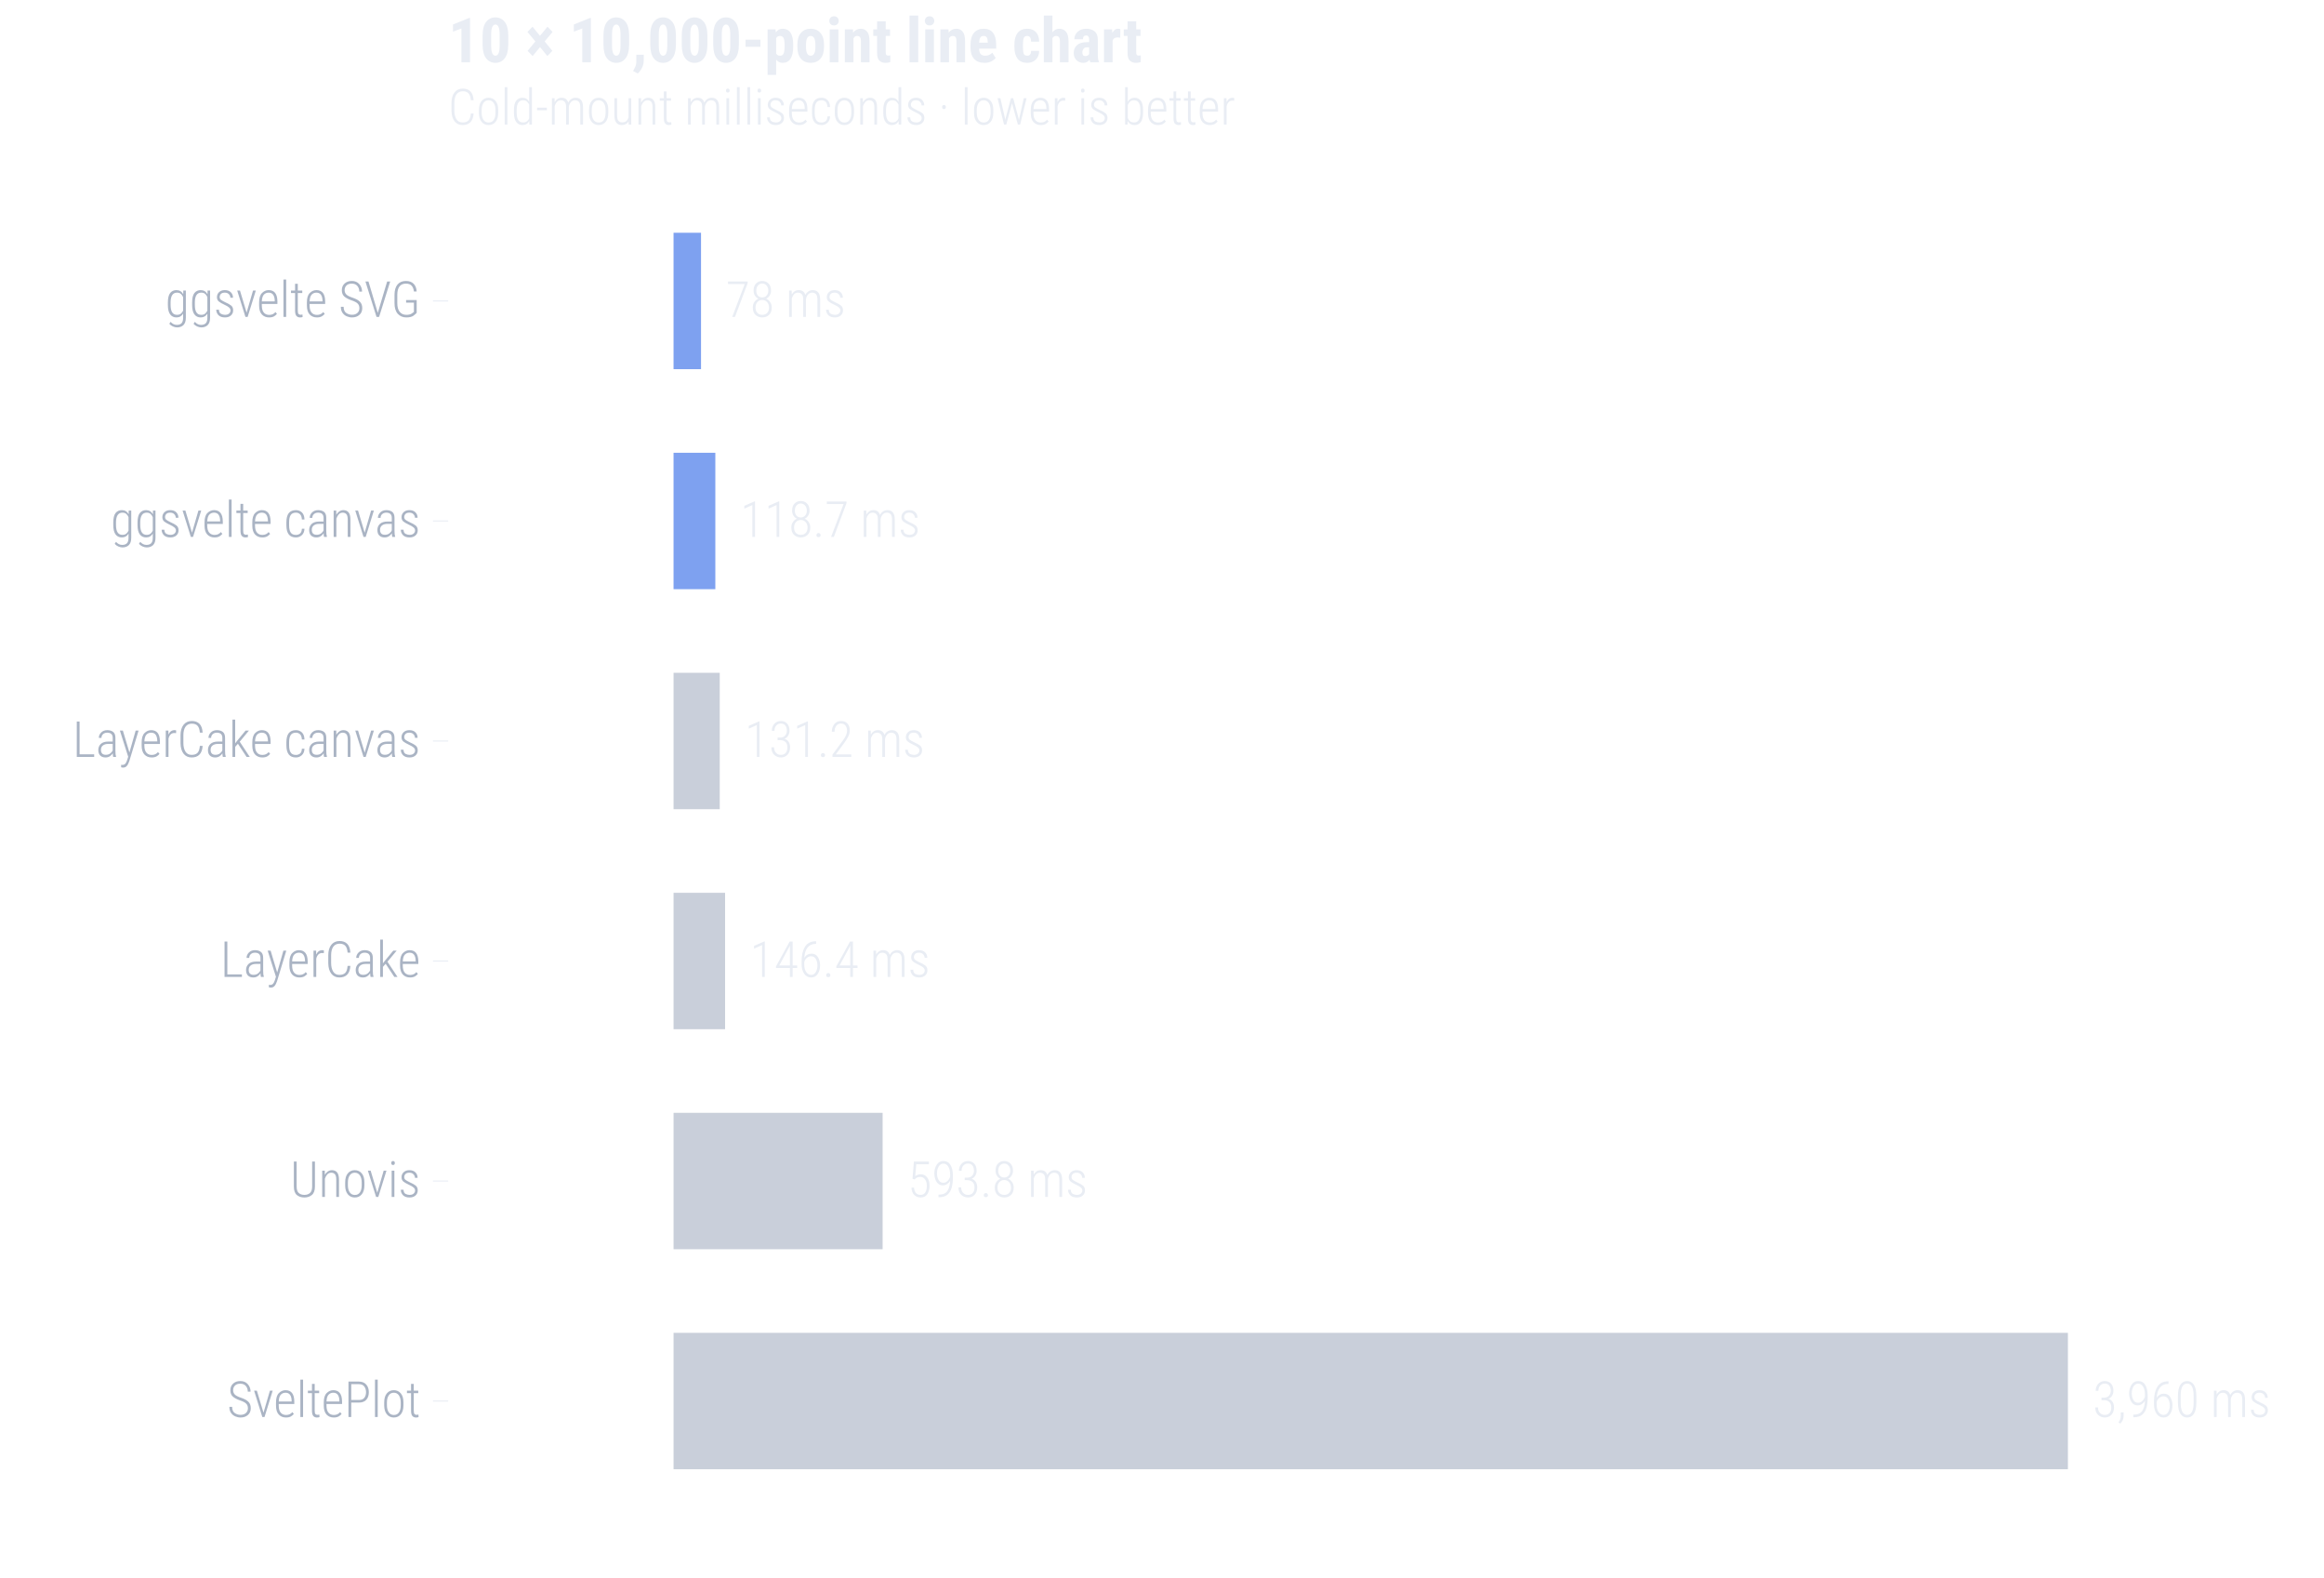
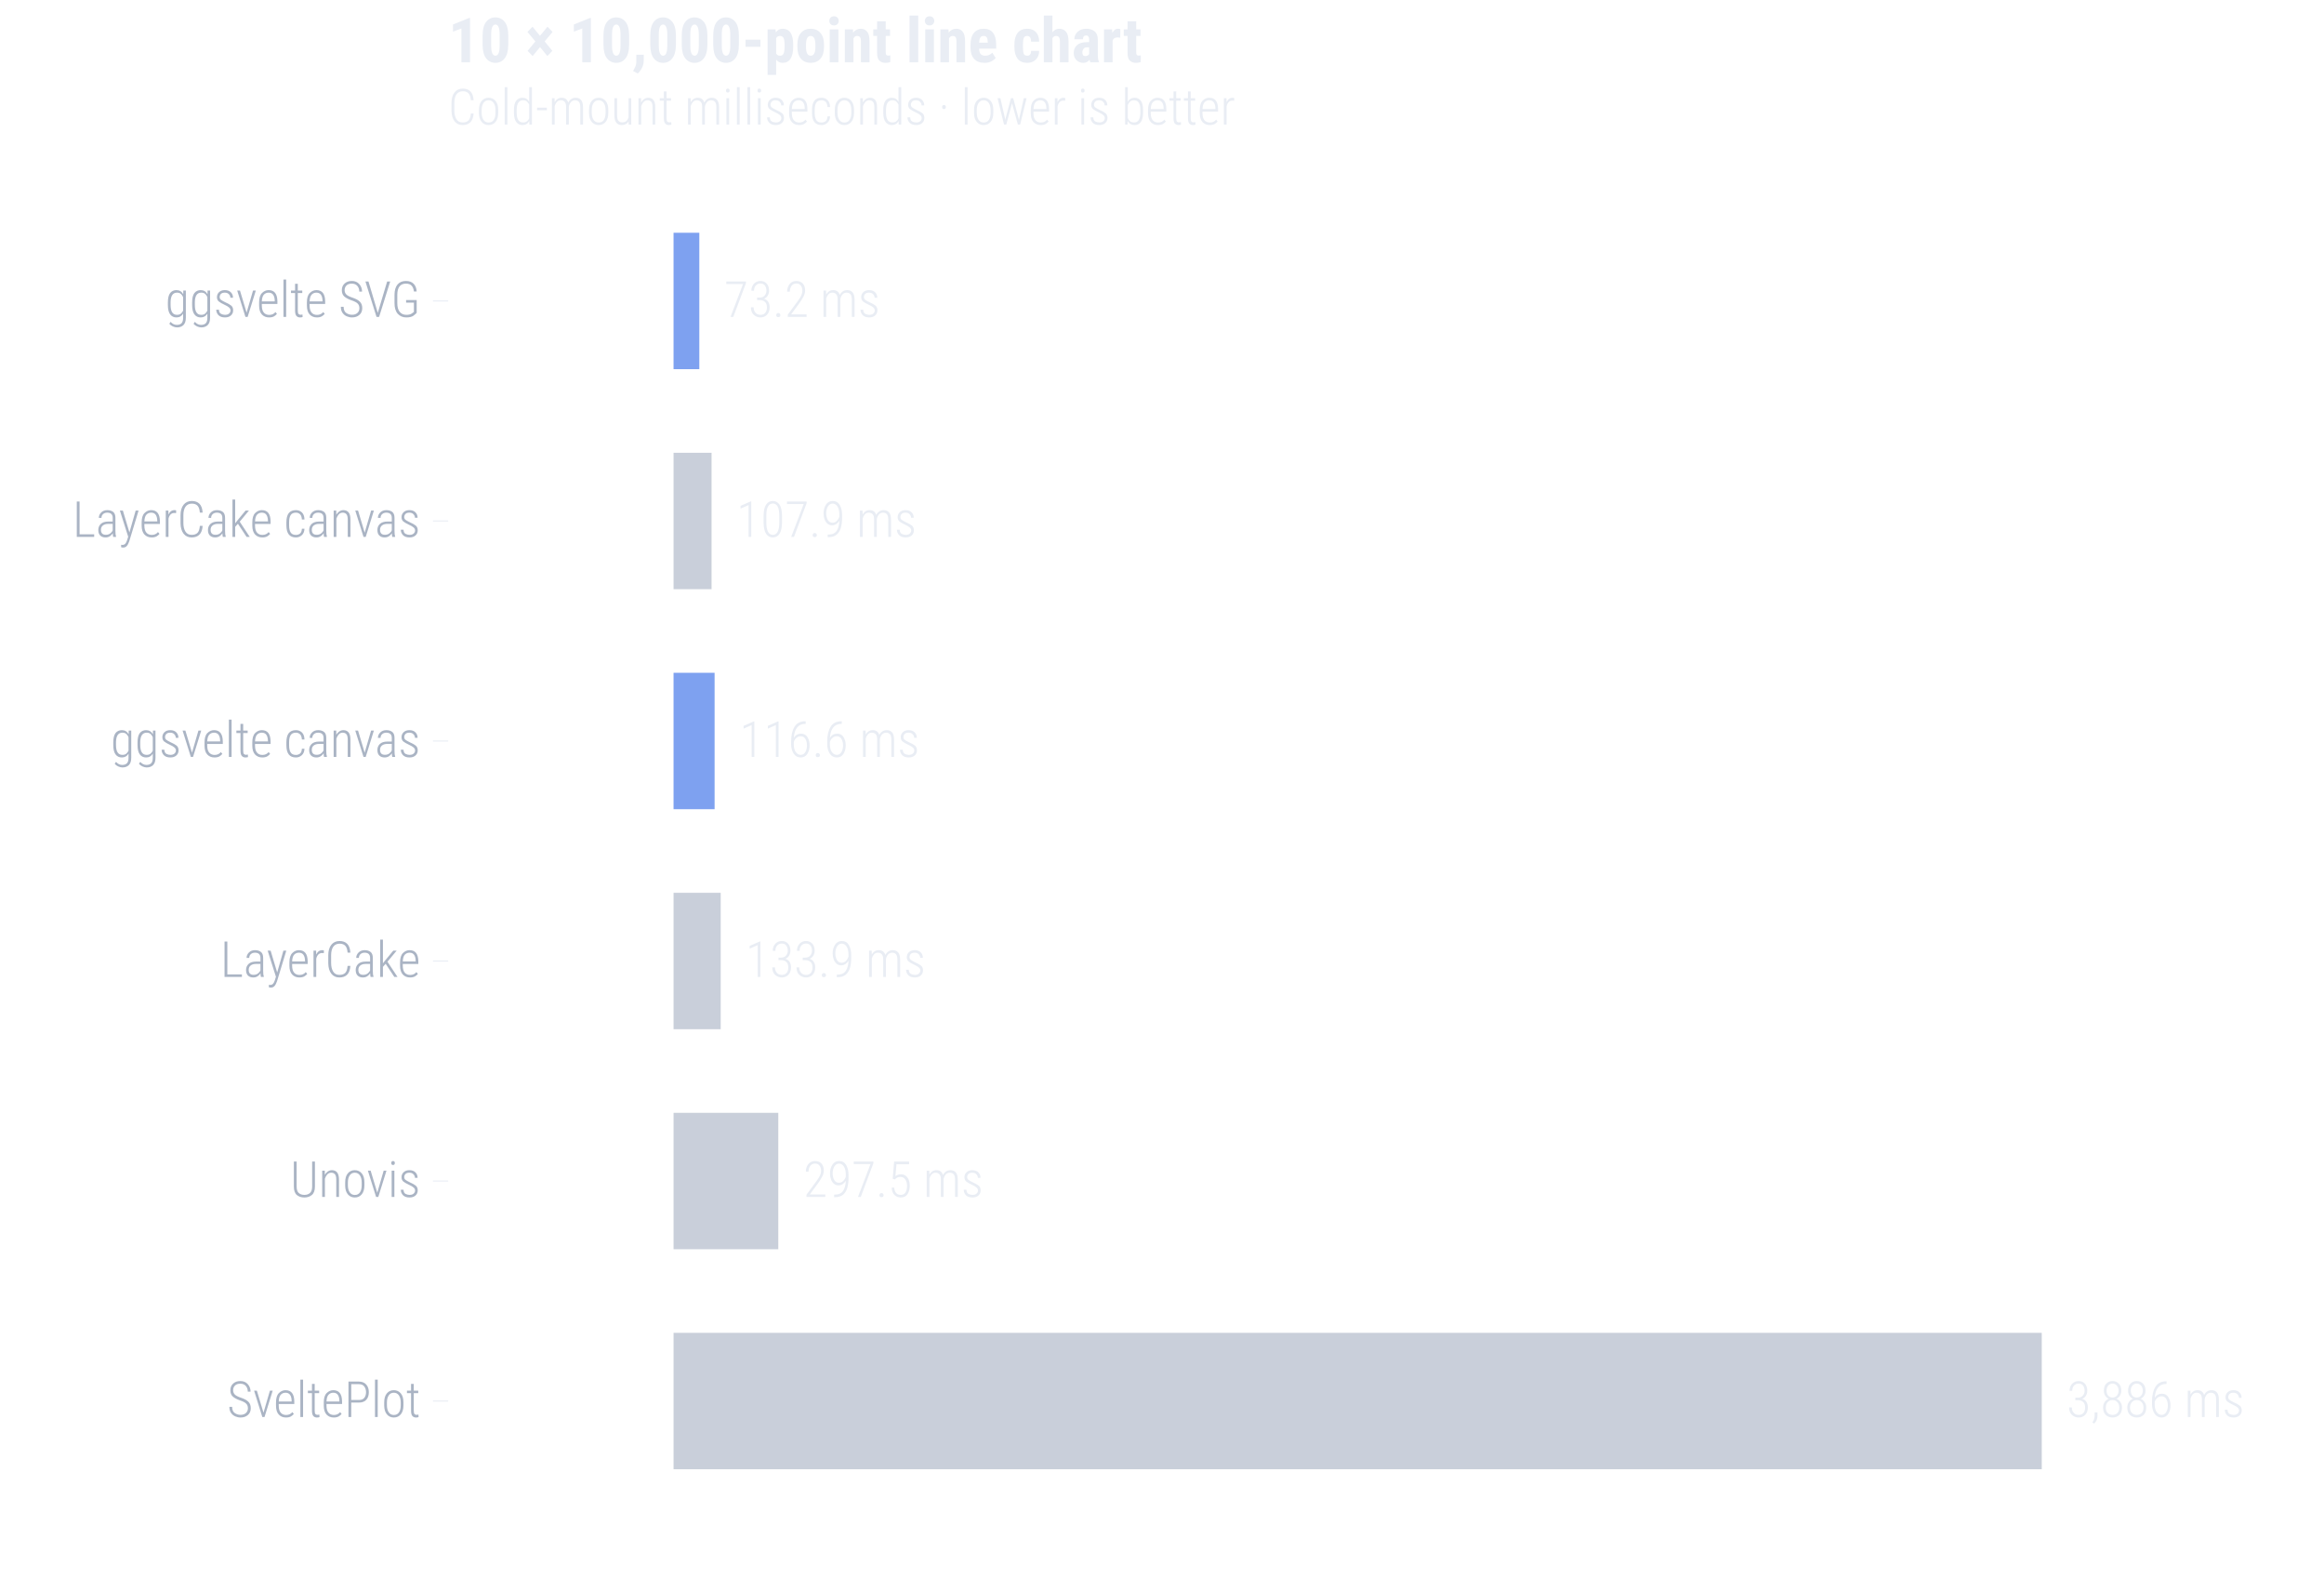
- <svg xmlns="http://www.w3.org/2000/svg" width="560" height="380" viewBox="0 0 560 380" role="img" aria-label="Bar chart of cold-mount time for a 10-series by 10,000-point line chart: ggsvelte SVG 78 ms, ggsvelte canvas 118.7 ms, LayerCake 146.4 ms, LayerCake canvas 131.2 ms, Unovis 593.8 ms, SveltePlot 3,960 ms. Lower is better." class="gg-plot" font-family="&quot;Roboto Condensed&quot;, &quot;Arial Narrow&quot;, Arial, sans-serif" font-size="11" font-weight="300" text-rendering="optimizeLegibility" shape-rendering="geometricPrecision">
+ <svg xmlns="http://www.w3.org/2000/svg" width="560" height="380" viewBox="0 0 560 380" role="img" aria-label="Bar chart of cold-mount time for a 10-series by 10,000-point line chart: ggsvelte SVG 73.2 ms, ggsvelte canvas 116.6 ms, LayerCake 133.9 ms, LayerCake canvas 107.9 ms, Unovis 297.5 ms, SveltePlot 3,886 ms. Lower is better." class="gg-plot" font-family="&quot;Roboto Condensed&quot;, &quot;Arial Narrow&quot;, Arial, sans-serif" font-size="11" font-weight="300" text-rendering="optimizeLegibility" shape-rendering="geometricPrecision">
  <rect class="gg-paper" width="560" height="380" fill="var(--gg-paper, transparent)" />
  <text class="gg-title" x="108" y="15" font-size="15" font-weight="700" fill="var(--gg-ink, #e9edf4)">10 × 10,000-point line chart</text>
  <text class="gg-subtitle" x="108" y="30" font-size="12" font-weight="300" fill="var(--gg-ink, #e9edf4)">Cold-mount milliseconds · lower is better</text>
  <defs>
    <clipPath id="gg-clip-0">
      <rect width="448" height="318" />
    </clipPath>
  </defs>
  <g class="gg-panel" data-panel="0" transform="translate(108,46)">
    <rect class="gg-panel-background" width="448" height="318" fill="var(--gg-panel, transparent)" />
    <g class="gg-grid" stroke="var(--gg-grid, transparent)" stroke-width="0.25" vector-effect="non-scaling-stroke">
      <line x1="54.3" y1="0" x2="54.3" y2="318" />
      <line x1="139.15" y1="0" x2="139.15" y2="318" />
      <line x1="224" y1="0" x2="224" y2="318" />
      <line x1="308.85" y1="0" x2="308.85" y2="318" />
      <line x1="393.7" y1="0" x2="393.7" y2="318" />
      <line x1="0" y1="291.5" x2="448" y2="291.5" />
      <line x1="0" y1="238.5" x2="448" y2="238.5" />
      <line x1="0" y1="185.5" x2="448" y2="185.5" />
      <line x1="0" y1="132.5" x2="448" y2="132.5" />
      <line x1="0" y1="79.5" x2="448" y2="79.5" />
      <line x1="0" y1="26.5" x2="448" y2="26.5" />
    </g>
    <g class="gg-marks" clip-path="url(#gg-clip-0)">
      <g class="gg-batch gg-rects" data-layer="0">
-         <rect x="54.3" y="10.07" width="6.62" height="32.86" fill="#7ea1f0" />
-         <rect x="54.3" y="63.07" width="10.07" height="32.86" fill="#7ea1f0" />
-         <rect x="54.3" y="116.07" width="11.13" height="32.86" fill="#c9cfda" />
-         <rect x="54.3" y="169.07" width="12.42" height="32.86" fill="#c9cfda" />
-         <rect x="54.3" y="222.07" width="50.38" height="32.86" fill="#c9cfda" />
-         <rect x="54.3" y="275.07" width="335.99" height="32.86" fill="#c9cfda" />
+         <rect x="54.3" y="10.07" width="6.21" height="32.86" fill="#7ea1f0" />
+         <rect x="54.3" y="63.07" width="9.16" height="32.86" fill="#c9cfda" />
+         <rect x="54.3" y="116.07" width="9.89" height="32.86" fill="#7ea1f0" />
+         <rect x="54.3" y="169.07" width="11.36" height="32.86" fill="#c9cfda" />
+         <rect x="54.3" y="222.07" width="25.24" height="32.86" fill="#c9cfda" />
+         <rect x="54.3" y="275.07" width="329.69" height="32.86" fill="#c9cfda" />
      </g>
      <g class="gg-batch gg-glyphs" data-layer="1" font-size="12" text-anchor="start">
-         <text x="66.92" y="26.5" dy="0.32em" fill="var(--gg-ink, #e9edf4)">78 ms</text>
-         <text x="70.37" y="79.5" dy="0.32em" fill="var(--gg-ink, #e9edf4)">118.7 ms</text>
-         <text x="71.44" y="132.5" dy="0.32em" fill="var(--gg-ink, #e9edf4)">131.2 ms</text>
-         <text x="72.72" y="185.5" dy="0.32em" fill="var(--gg-ink, #e9edf4)">146.4 ms</text>
-         <text x="110.69" y="238.5" dy="0.32em" fill="var(--gg-ink, #e9edf4)">593.8 ms</text>
-         <text x="396.29" y="291.5" dy="0.32em" fill="var(--gg-ink, #e9edf4)">3,960 ms</text>
+         <text x="66.51" y="26.5" dy="0.32em" fill="var(--gg-ink, #e9edf4)">73.2 ms</text>
+         <text x="69.46" y="79.5" dy="0.32em" fill="var(--gg-ink, #e9edf4)">107.9 ms</text>
+         <text x="70.2" y="132.5" dy="0.32em" fill="var(--gg-ink, #e9edf4)">116.6 ms</text>
+         <text x="71.66" y="185.5" dy="0.32em" fill="var(--gg-ink, #e9edf4)">133.9 ms</text>
+         <text x="85.55" y="238.5" dy="0.32em" fill="var(--gg-ink, #e9edf4)">297.5 ms</text>
+         <text x="389.99" y="291.5" dy="0.32em" fill="var(--gg-ink, #e9edf4)">3,886 ms</text>
      </g>
    </g>
    <rect class="gg-panel-border" width="448" height="318" fill="none" stroke="var(--gg-panelBorder, transparent)" stroke-width="0.5" vector-effect="non-scaling-stroke" />
  </g>
  <g class="gg-axis gg-axis-y" transform="translate(108,46)">
    <g class="gg-tick" transform="translate(0,291.5)">
      <line x2="-3.67" stroke="var(--gg-tickColor, #e9edf4)" stroke-width="0.25" vector-effect="non-scaling-stroke" />
      <text x="-6.67" dy="0.32em" text-anchor="end" fill="var(--gg-axisText, #aab4c4)" font-size="12" font-weight="300">SveltePlot</text>
    </g>
    <g class="gg-tick" transform="translate(0,238.5)">
      <line x2="-3.67" stroke="var(--gg-tickColor, #e9edf4)" stroke-width="0.25" vector-effect="non-scaling-stroke" />
      <text x="-6.67" dy="0.32em" text-anchor="end" fill="var(--gg-axisText, #aab4c4)" font-size="12" font-weight="300">Unovis</text>
    </g>
    <g class="gg-tick" transform="translate(0,185.5)">
      <line x2="-3.67" stroke="var(--gg-tickColor, #e9edf4)" stroke-width="0.25" vector-effect="non-scaling-stroke" />
      <text x="-6.67" dy="0.32em" text-anchor="end" fill="var(--gg-axisText, #aab4c4)" font-size="12" font-weight="300">LayerCake</text>
    </g>
    <g class="gg-tick" transform="translate(0,132.5)">
      <line x2="-3.67" stroke="var(--gg-tickColor, #e9edf4)" stroke-width="0.25" vector-effect="non-scaling-stroke" />
-       <text x="-6.67" dy="0.32em" text-anchor="end" fill="var(--gg-axisText, #aab4c4)" font-size="12" font-weight="300">LayerCake canvas</text>
+       <text x="-6.67" dy="0.32em" text-anchor="end" fill="var(--gg-axisText, #aab4c4)" font-size="12" font-weight="300">ggsvelte canvas</text>
    </g>
    <g class="gg-tick" transform="translate(0,79.5)">
      <line x2="-3.67" stroke="var(--gg-tickColor, #e9edf4)" stroke-width="0.25" vector-effect="non-scaling-stroke" />
-       <text x="-6.67" dy="0.32em" text-anchor="end" fill="var(--gg-axisText, #aab4c4)" font-size="12" font-weight="300">ggsvelte canvas</text>
+       <text x="-6.67" dy="0.32em" text-anchor="end" fill="var(--gg-axisText, #aab4c4)" font-size="12" font-weight="300">LayerCake canvas</text>
    </g>
    <g class="gg-tick" transform="translate(0,26.5)">
      <line x2="-3.67" stroke="var(--gg-tickColor, #e9edf4)" stroke-width="0.25" vector-effect="non-scaling-stroke" />
      <text x="-6.67" dy="0.32em" text-anchor="end" fill="var(--gg-axisText, #aab4c4)" font-size="12" font-weight="300">ggsvelte SVG</text>
    </g>
  </g>
</svg>
